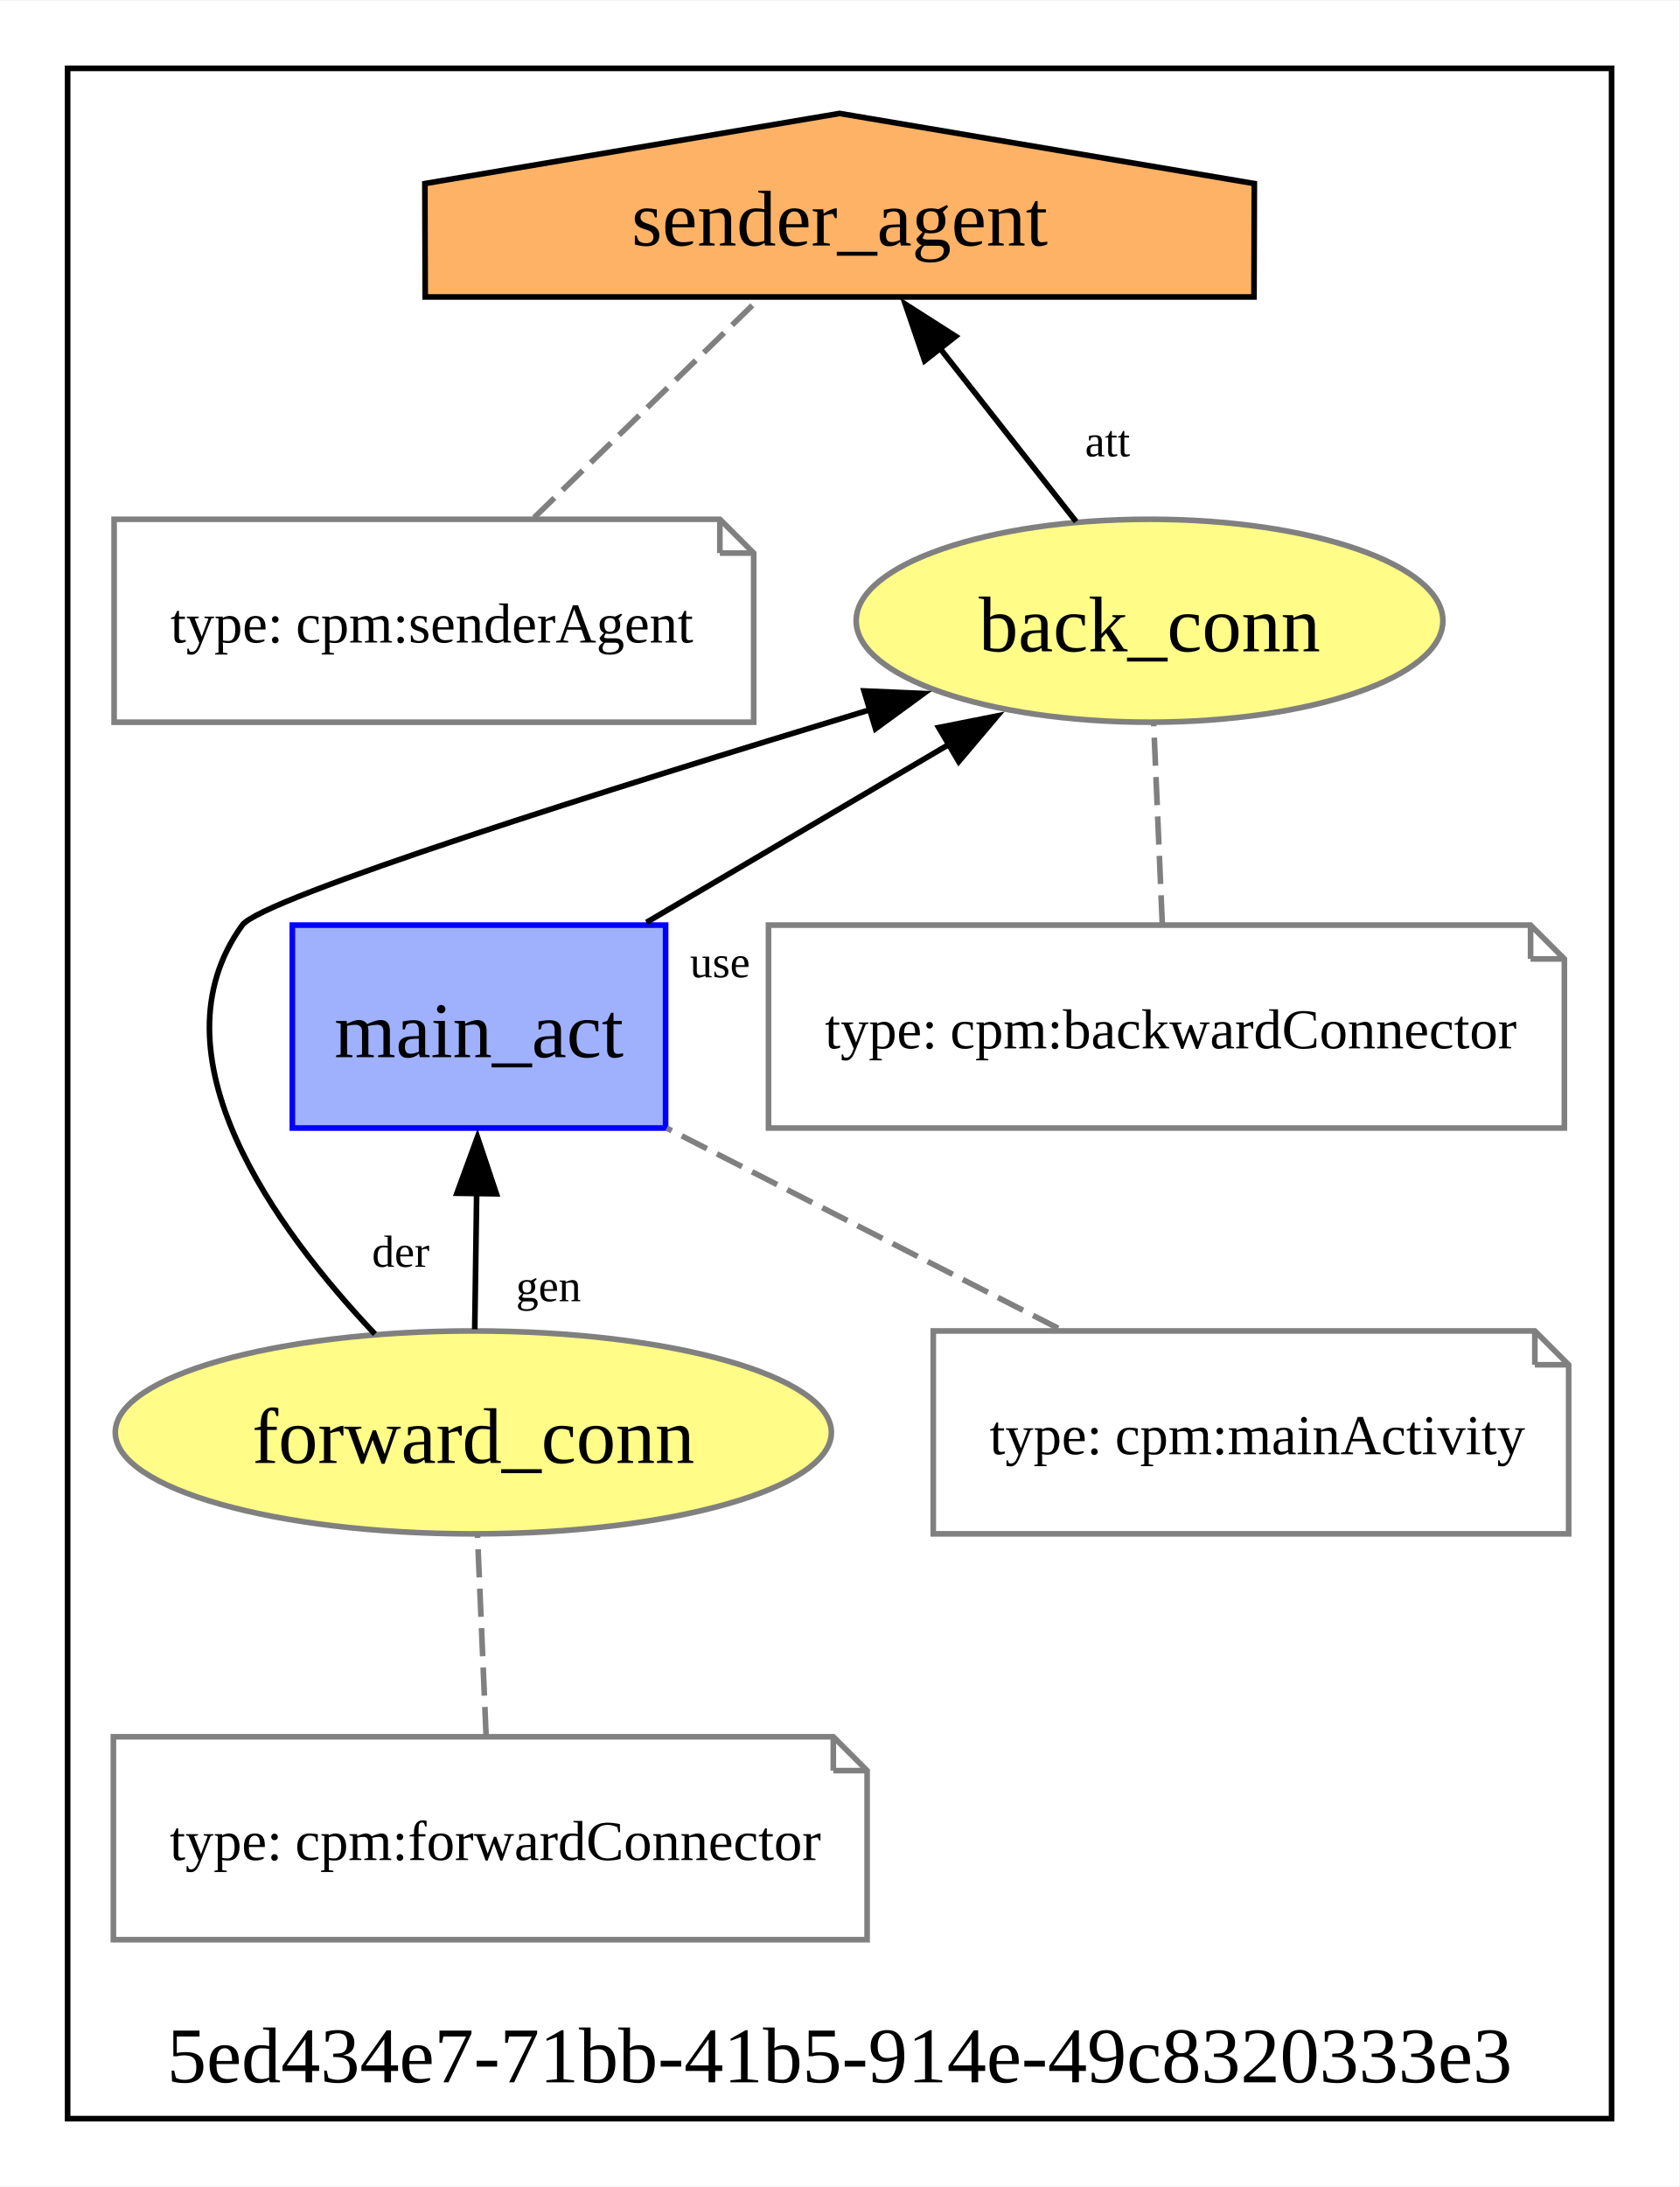
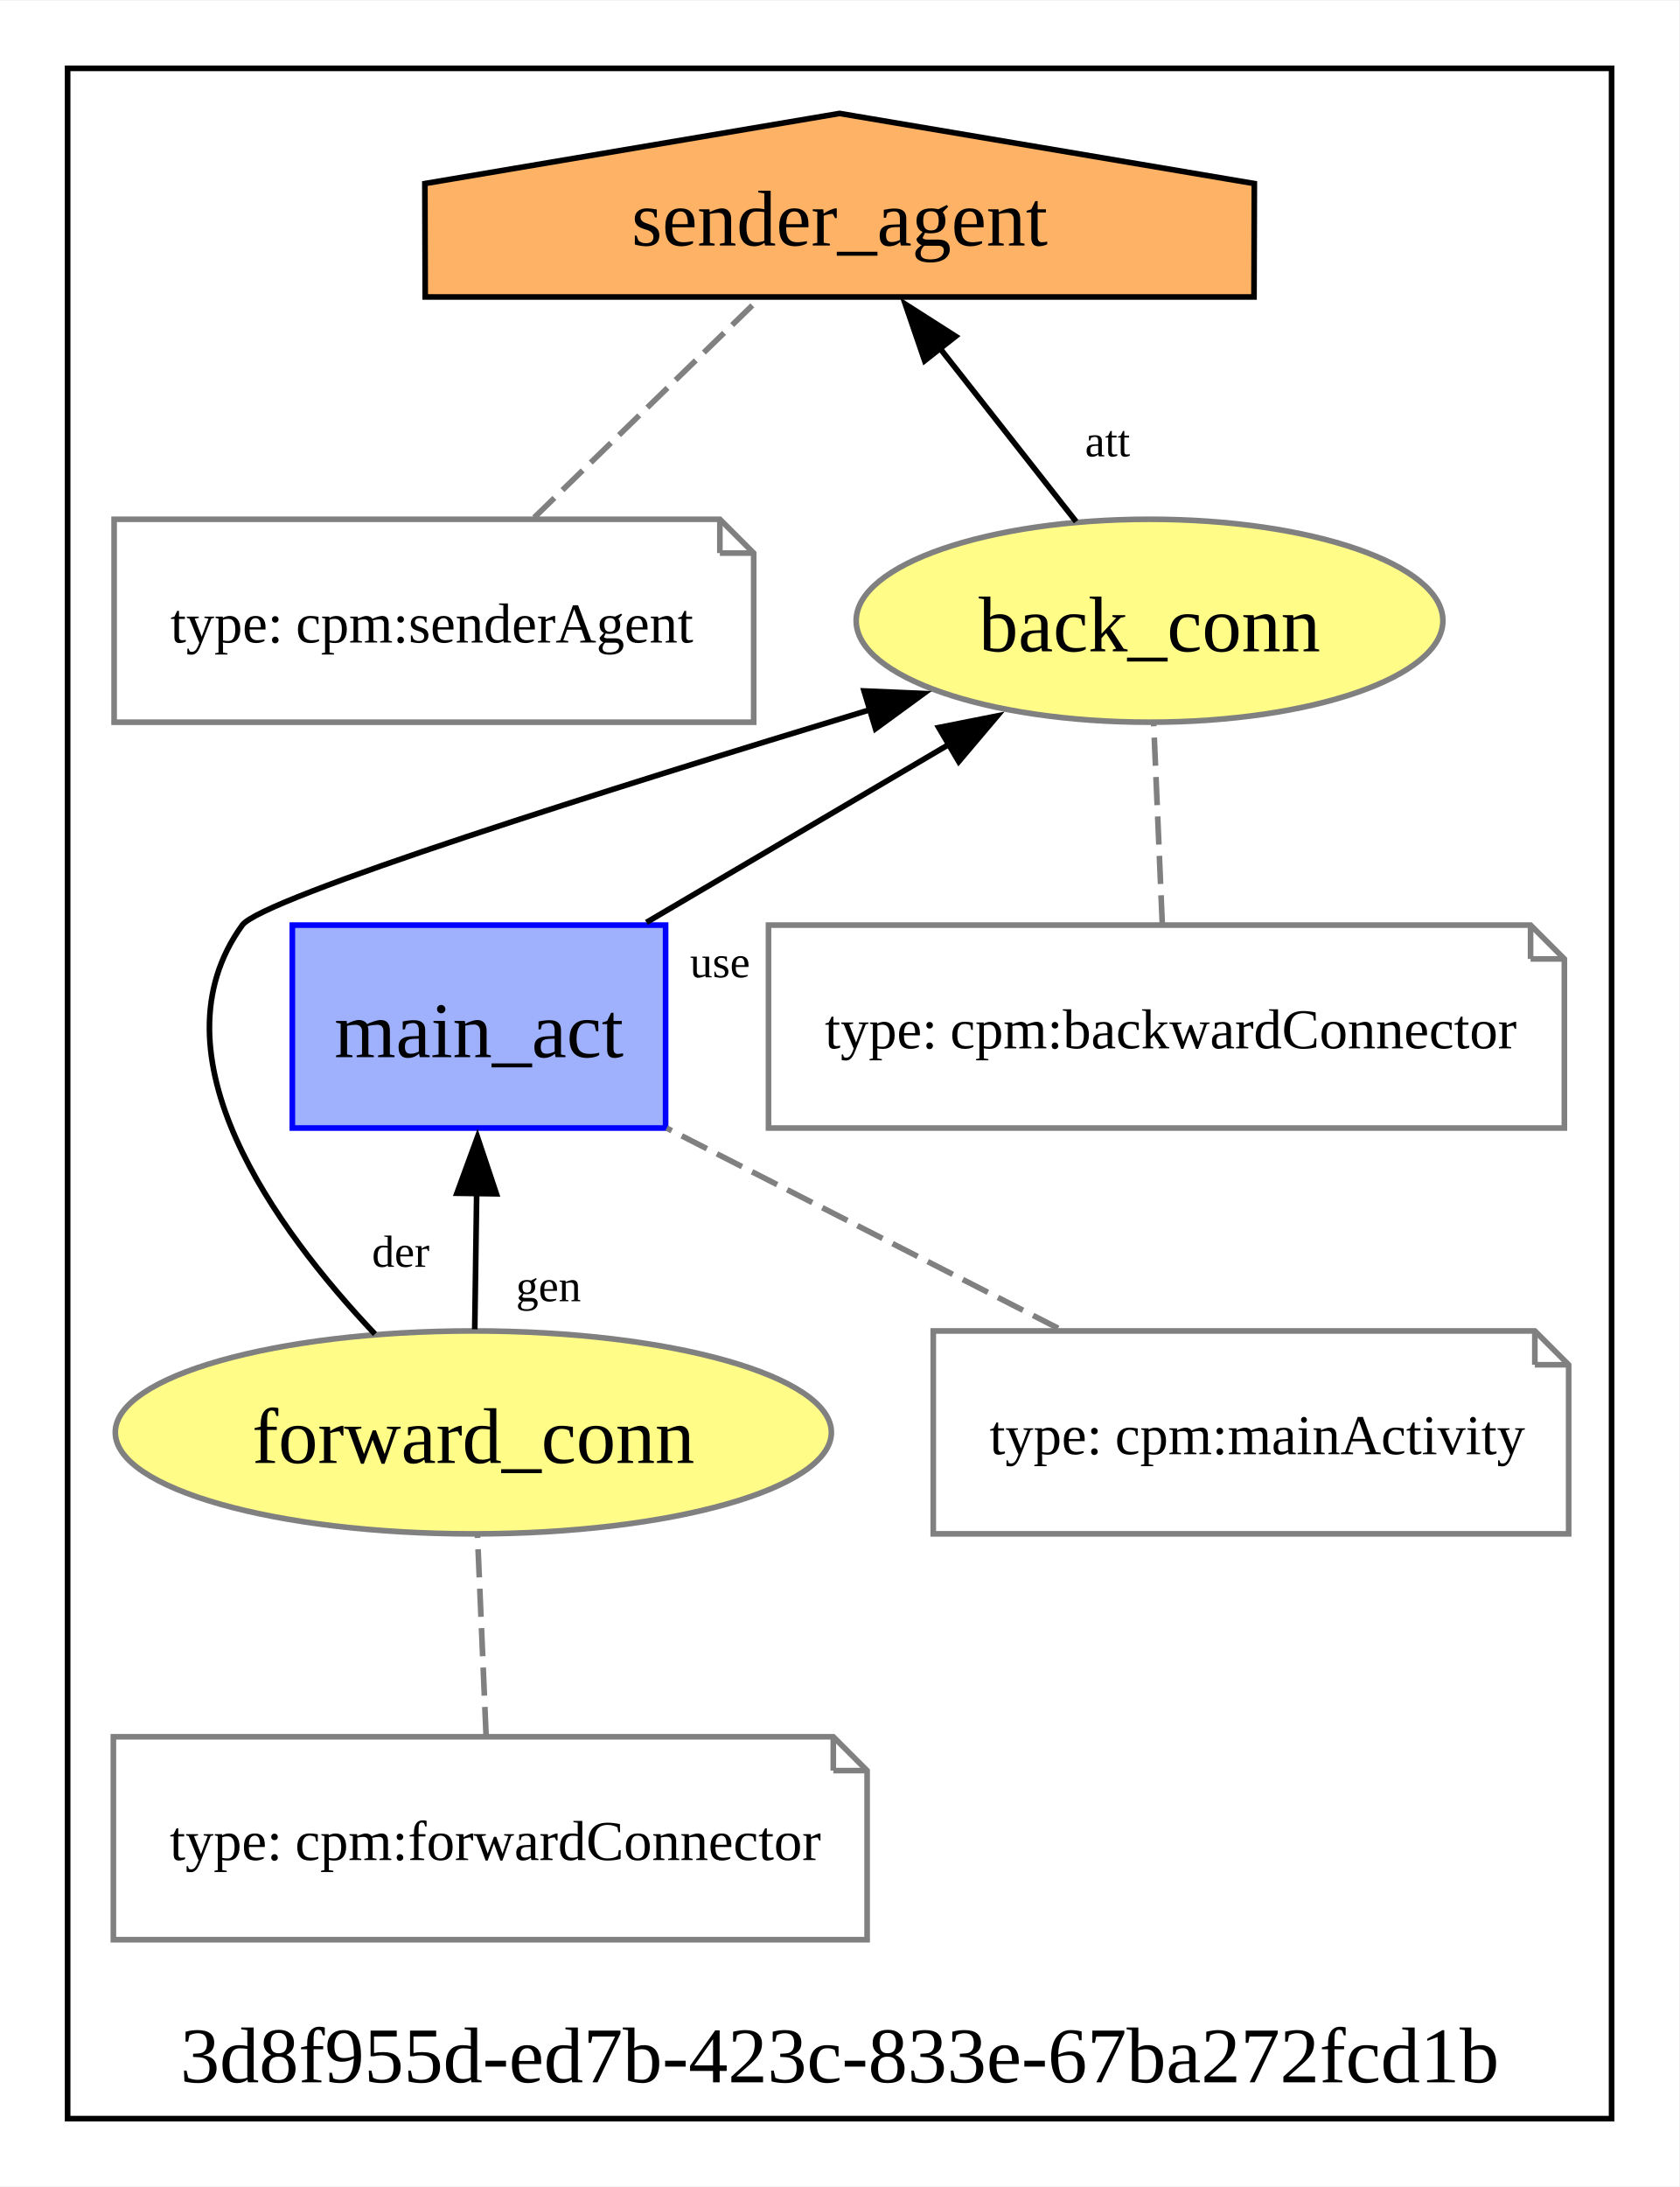
<svg xmlns="http://www.w3.org/2000/svg" xmlns:xlink="http://www.w3.org/1999/xlink" width="298pt" height="388pt" viewBox="0.00 0.00 298.00 387.75">
  <g id="graph0" class="graph" transform="scale(1 1) rotate(0) translate(4 383.75)">
    <polygon fill="white" stroke="none" points="-4,4 -4,-383.75 294,-383.75 294,4 -4,4" />
    <g id="clust1" class="cluster">
      <g id="a_clust1">
-         <a xlink:href="urn:uuid:5ed434e7-71bb-41b5-914e-49c8320333e3" xlink:title="5ed434e7-71bb-41b5-914e-49c8320333e3">
+         <a xlink:href="urn:uuid:3d8f955d-ed7b-423c-833e-67ba272fcd1b" xlink:title="3d8f955d-ed7b-423c-833e-67ba272fcd1b">
          <polygon fill="none" stroke="black" points="8,-8 8,-371.75 282,-371.75 282,-8 8,-8" />
-           <text text-anchor="middle" x="145" y="-14.45" font-family="Times New Roman,serif" font-size="14.00">5ed434e7-71bb-41b5-914e-49c8320333e3</text>
+           <text text-anchor="middle" x="145" y="-14.45" font-family="Times New Roman,serif" font-size="14.00">3d8f955d-ed7b-423c-833e-67ba272fcd1b</text>
        </a>
      </g>
    </g>
    <g id="node1" class="node">
      <g id="a_node1">
        <a xlink:href="http://commonprovenancemodel.org/ns/cpm/main_act" xlink:title="main_act">
          <polygon fill="#9fb1fc" stroke="#0000ff" points="114.12,-219.75 47.88,-219.75 47.88,-183.75 114.12,-183.75 114.12,-219.75" />
          <text text-anchor="middle" x="81" y="-196.32" font-family="Times New Roman,serif" font-size="14.00">main_act</text>
        </a>
      </g>
    </g>
    <g id="node3" class="node">
      <g id="a_node3">
        <a xlink:href="http://commonprovenancemodel.org/ns/cpm/back_conn" xlink:title="back_conn">
          <ellipse fill="#fffc87" stroke="#808080" cx="200" cy="-273.75" rx="52.06" ry="18" />
          <text text-anchor="middle" x="200" y="-268.32" font-family="Times New Roman,serif" font-size="14.00">back_conn</text>
        </a>
      </g>
    </g>
    <g id="edge6" class="edge">
      <path fill="none" stroke="black" d="M110.72,-220.23C127.07,-229.85 147.45,-241.84 164.61,-251.93" />
      <polygon fill="black" stroke="black" points="162.59,-254.8 172.98,-256.86 166.14,-248.77 162.59,-254.8" />
      <text text-anchor="middle" x="123.77" y="-210.49" font-family="Times New Roman,serif" font-size="8.00">use</text>
    </g>
    <g id="node2" class="node">
      <polygon fill="none" stroke="gray" points="268.38,-147.75 161.62,-147.75 161.62,-111.75 274.38,-111.75 274.38,-141.75 268.38,-147.75" />
      <polyline fill="none" stroke="gray" points="268.38,-147.75 268.38,-141.75" />
      <polyline fill="none" stroke="gray" points="274.38,-141.75 268.38,-141.75" />
      <text text-anchor="start" x="171.62" y="-125.88" font-family="Times New Roman,serif" font-size="10.00">type:</text>
      <text text-anchor="start" x="193.88" y="-125.88" font-family="Times New Roman,serif" font-size="10.00">cpm:mainActivity</text>
    </g>
    <g id="edge1" class="edge">
      <path fill="none" stroke="gray" stroke-dasharray="5,2" d="M183.78,-148.23C162.54,-159.09 135.38,-172.97 114.31,-183.73" />
    </g>
    <g id="node7" class="node">
      <g id="a_node7">
-         <a xlink:href="http://commonprovenancemodel.org/ns/cpm/sender_agent" xlink:title="sender_agent">
+         <a xlink:href="https://gitlab.ics.muni.cz/422328/pid-test/-/blob/master/sender_agent" xlink:title="sender_agent">
          <polygon fill="#fdb266" stroke="black" points="218.6,-351.31 145,-363.75 71.4,-351.31 71.46,-331.19 218.54,-331.19 218.6,-351.31" />
          <text text-anchor="middle" x="145" y="-340.32" font-family="Times New Roman,serif" font-size="14.00">sender_agent</text>
        </a>
      </g>
    </g>
    <g id="edge7" class="edge">
      <path fill="none" stroke="black" d="M186.97,-291.34C179.74,-300.53 170.66,-312.09 162.79,-322.1" />
      <polygon fill="black" stroke="black" points="160.09,-319.88 156.66,-329.91 165.59,-324.21 160.09,-319.88" />
      <text text-anchor="middle" x="192.55" y="-302.91" font-family="Times New Roman,serif" font-size="8.00">att</text>
    </g>
    <g id="node4" class="node">
      <polygon fill="none" stroke="gray" points="267.62,-219.75 132.38,-219.75 132.38,-183.75 273.62,-183.75 273.62,-213.75 267.62,-219.75" />
      <polyline fill="none" stroke="gray" points="267.62,-219.75 267.62,-213.75" />
      <polyline fill="none" stroke="gray" points="273.62,-213.75 267.62,-213.75" />
      <text text-anchor="start" x="142.38" y="-197.88" font-family="Times New Roman,serif" font-size="10.00">type:</text>
      <text text-anchor="start" x="164.62" y="-197.88" font-family="Times New Roman,serif" font-size="10.00">cpm:backwardConnector</text>
    </g>
    <g id="edge2" class="edge">
      <path fill="none" stroke="gray" stroke-dasharray="5,2" d="M202.26,-220.05C201.79,-230.9 201.2,-244.83 200.73,-255.65" />
    </g>
    <g id="node5" class="node">
      <g id="a_node5">
        <a xlink:href="http://commonprovenancemodel.org/ns/cpm/forward_conn" xlink:title="forward_conn">
          <ellipse fill="#fffc87" stroke="#808080" cx="80" cy="-129.75" rx="63.54" ry="18" />
          <text text-anchor="middle" x="80" y="-124.33" font-family="Times New Roman,serif" font-size="14.00">forward_conn</text>
        </a>
      </g>
    </g>
    <g id="edge5" class="edge">
      <path fill="none" stroke="black" d="M80.25,-148.05C80.35,-155.34 80.48,-164.02 80.59,-172.21" />
      <polygon fill="black" stroke="black" points="77.09,-172.18 80.73,-182.13 84.09,-172.08 77.09,-172.18" />
      <text text-anchor="middle" x="93.34" y="-153.02" font-family="Times New Roman,serif" font-size="8.00">gen</text>
    </g>
    <g id="edge8" class="edge">
      <path fill="none" stroke="black" d="M62.54,-147.2C44.87,-165.87 22.35,-196.73 39,-219.75 42.45,-224.51 104.34,-243.99 150.36,-257.95" />
      <polygon fill="black" stroke="black" points="149.34,-261.29 159.93,-260.84 151.37,-254.59 149.34,-261.29" />
      <text text-anchor="middle" x="67.11" y="-159.13" font-family="Times New Roman,serif" font-size="8.00">der</text>
    </g>
    <g id="node6" class="node">
      <polygon fill="none" stroke="gray" points="143.88,-75.75 16.12,-75.75 16.12,-39.75 149.88,-39.75 149.88,-69.75 143.88,-75.75" />
      <polyline fill="none" stroke="gray" points="143.88,-75.75 143.88,-69.75" />
      <polyline fill="none" stroke="gray" points="149.88,-69.75 143.88,-69.75" />
      <text text-anchor="start" x="26.12" y="-53.88" font-family="Times New Roman,serif" font-size="10.00">type:</text>
      <text text-anchor="start" x="48.38" y="-53.88" font-family="Times New Roman,serif" font-size="10.00">cpm:forwardConnector</text>
    </g>
    <g id="edge3" class="edge">
      <path fill="none" stroke="gray" stroke-dasharray="5,2" d="M82.26,-76.05C81.79,-86.9 81.2,-100.83 80.73,-111.65" />
    </g>
    <g id="node8" class="node">
      <polygon fill="none" stroke="gray" points="123.75,-291.75 16.25,-291.75 16.25,-255.75 129.75,-255.75 129.75,-285.75 123.75,-291.75" />
      <polyline fill="none" stroke="gray" points="123.75,-291.75 123.75,-285.75" />
      <polyline fill="none" stroke="gray" points="129.75,-285.75 123.75,-285.75" />
      <text text-anchor="start" x="26.25" y="-269.88" font-family="Times New Roman,serif" font-size="10.00">type:</text>
      <text text-anchor="start" x="48.5" y="-269.88" font-family="Times New Roman,serif" font-size="10.00">cpm:senderAgent</text>
    </g>
    <g id="edge4" class="edge">
      <path fill="none" stroke="gray" stroke-dasharray="5,2" d="M90.8,-292.05C103.12,-304.04 119.31,-319.78 130.78,-330.93" />
    </g>
  </g>
</svg>
